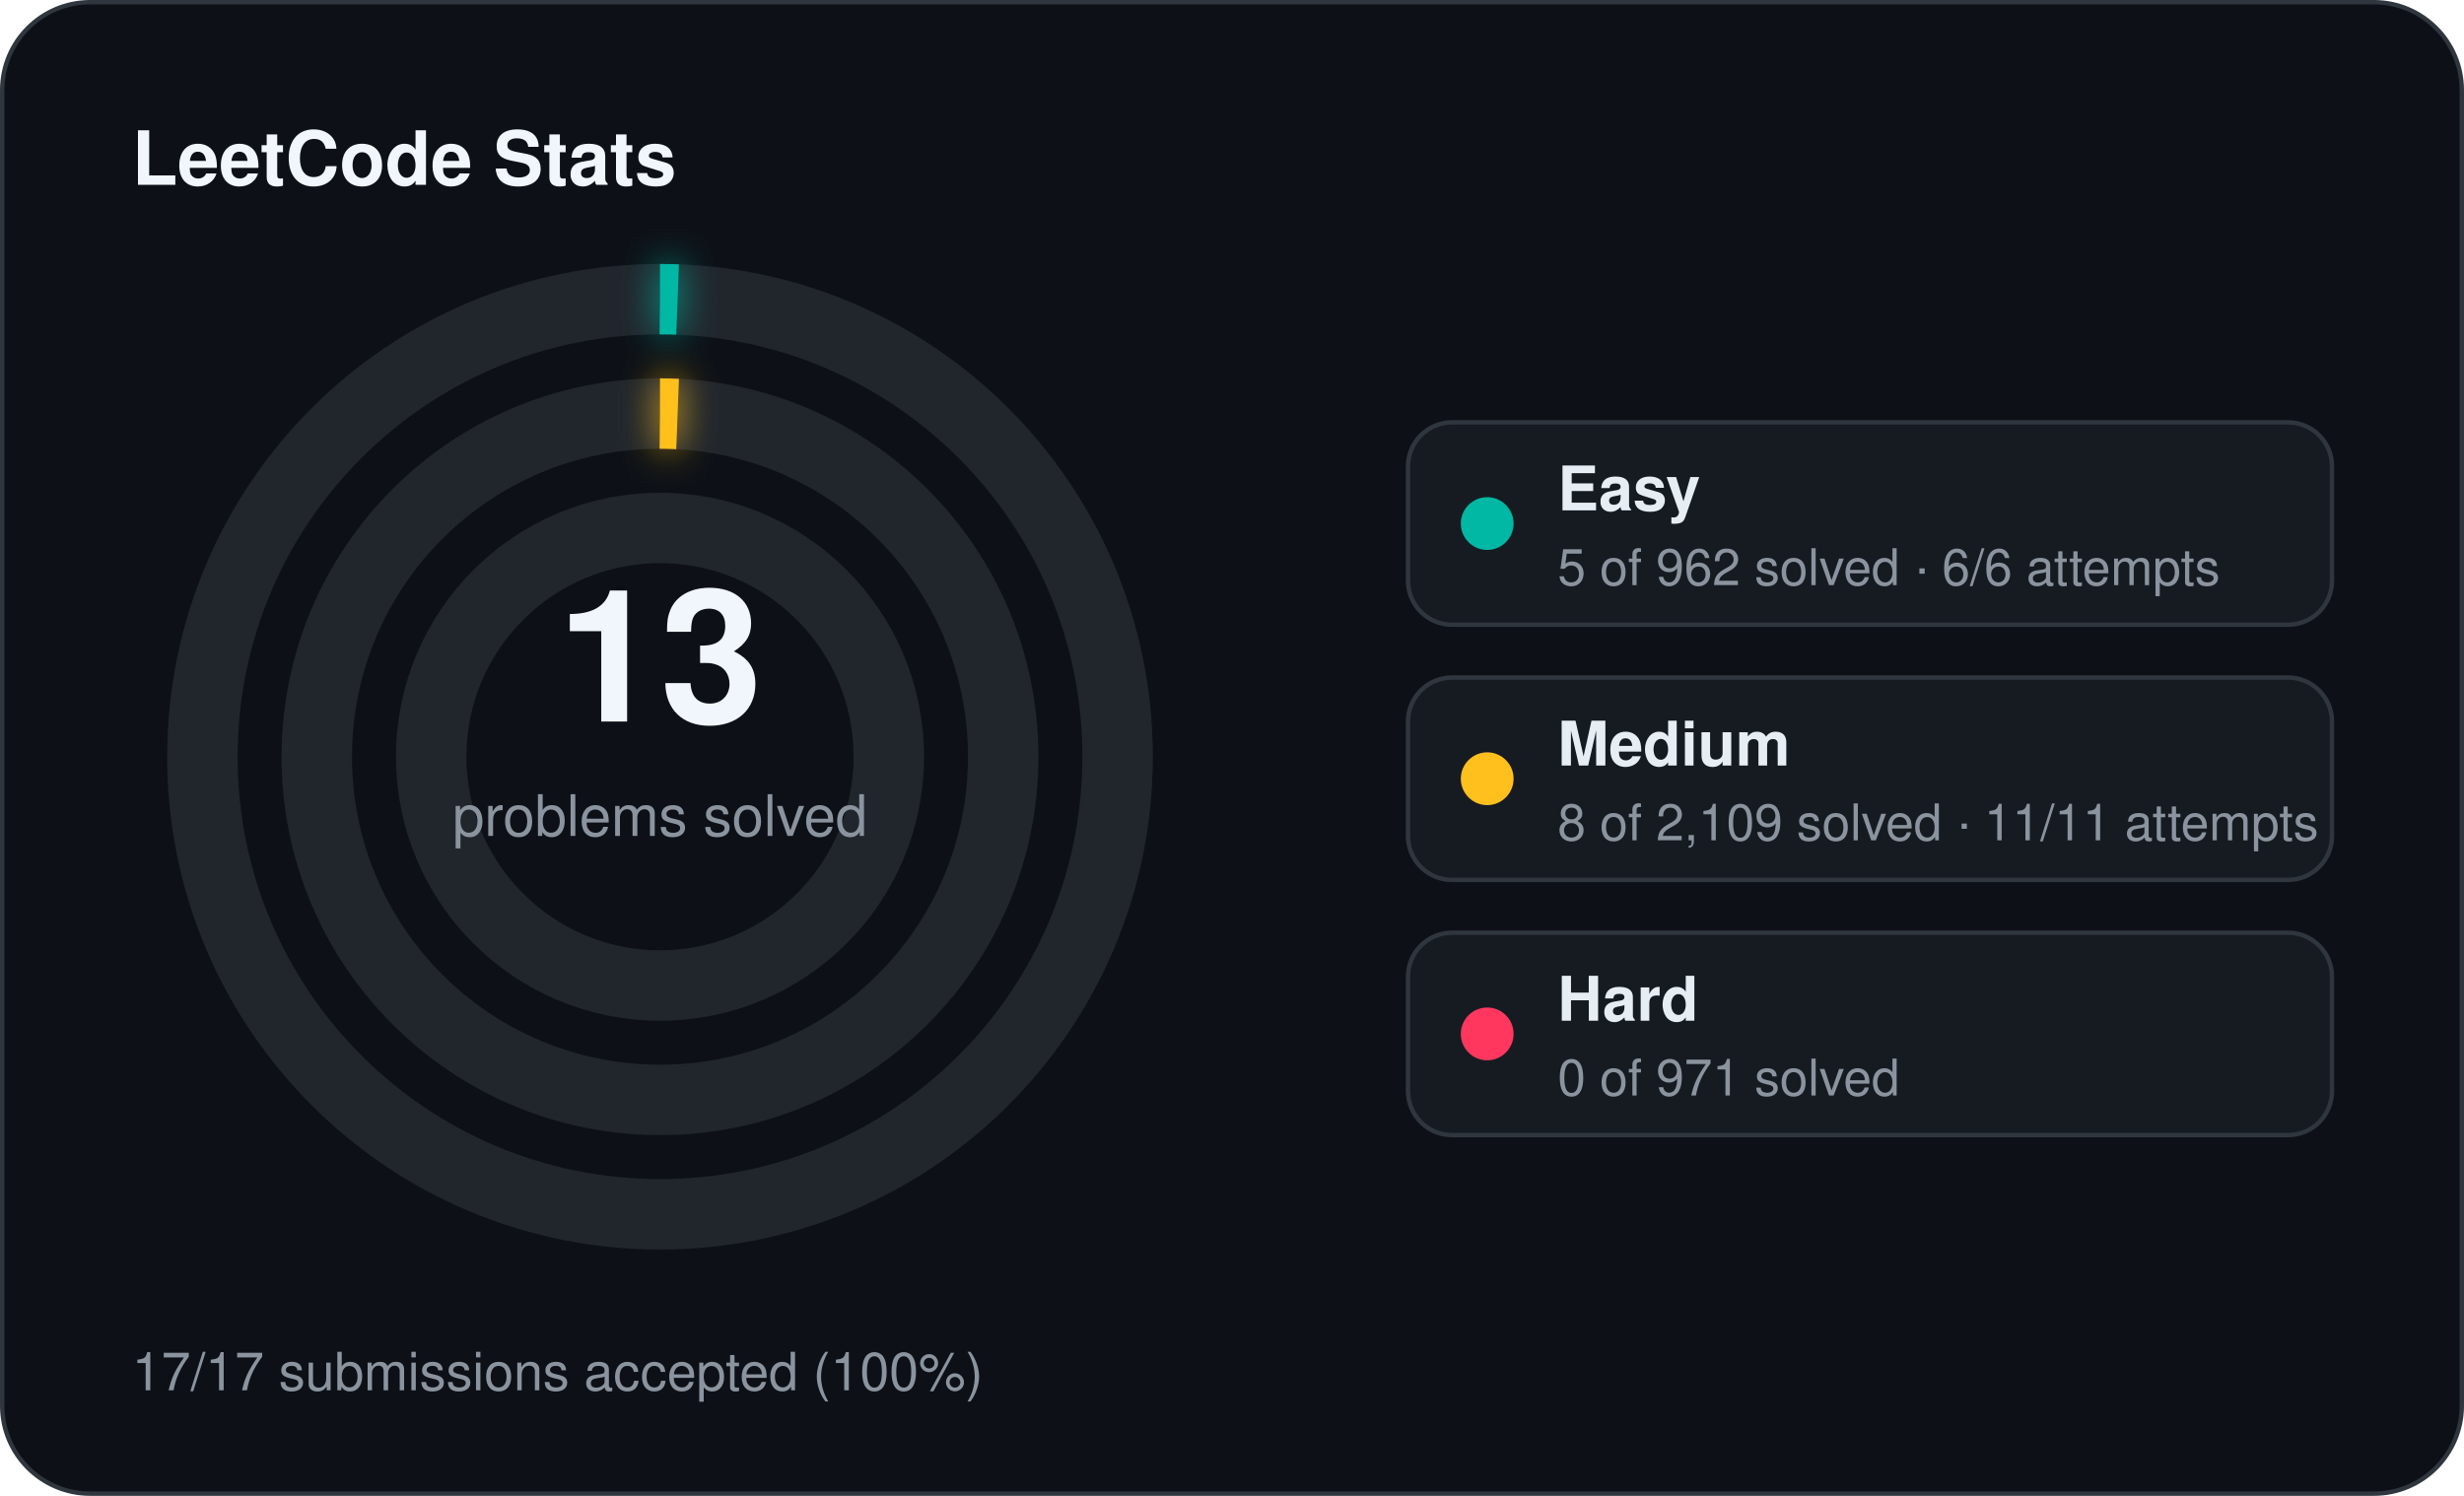
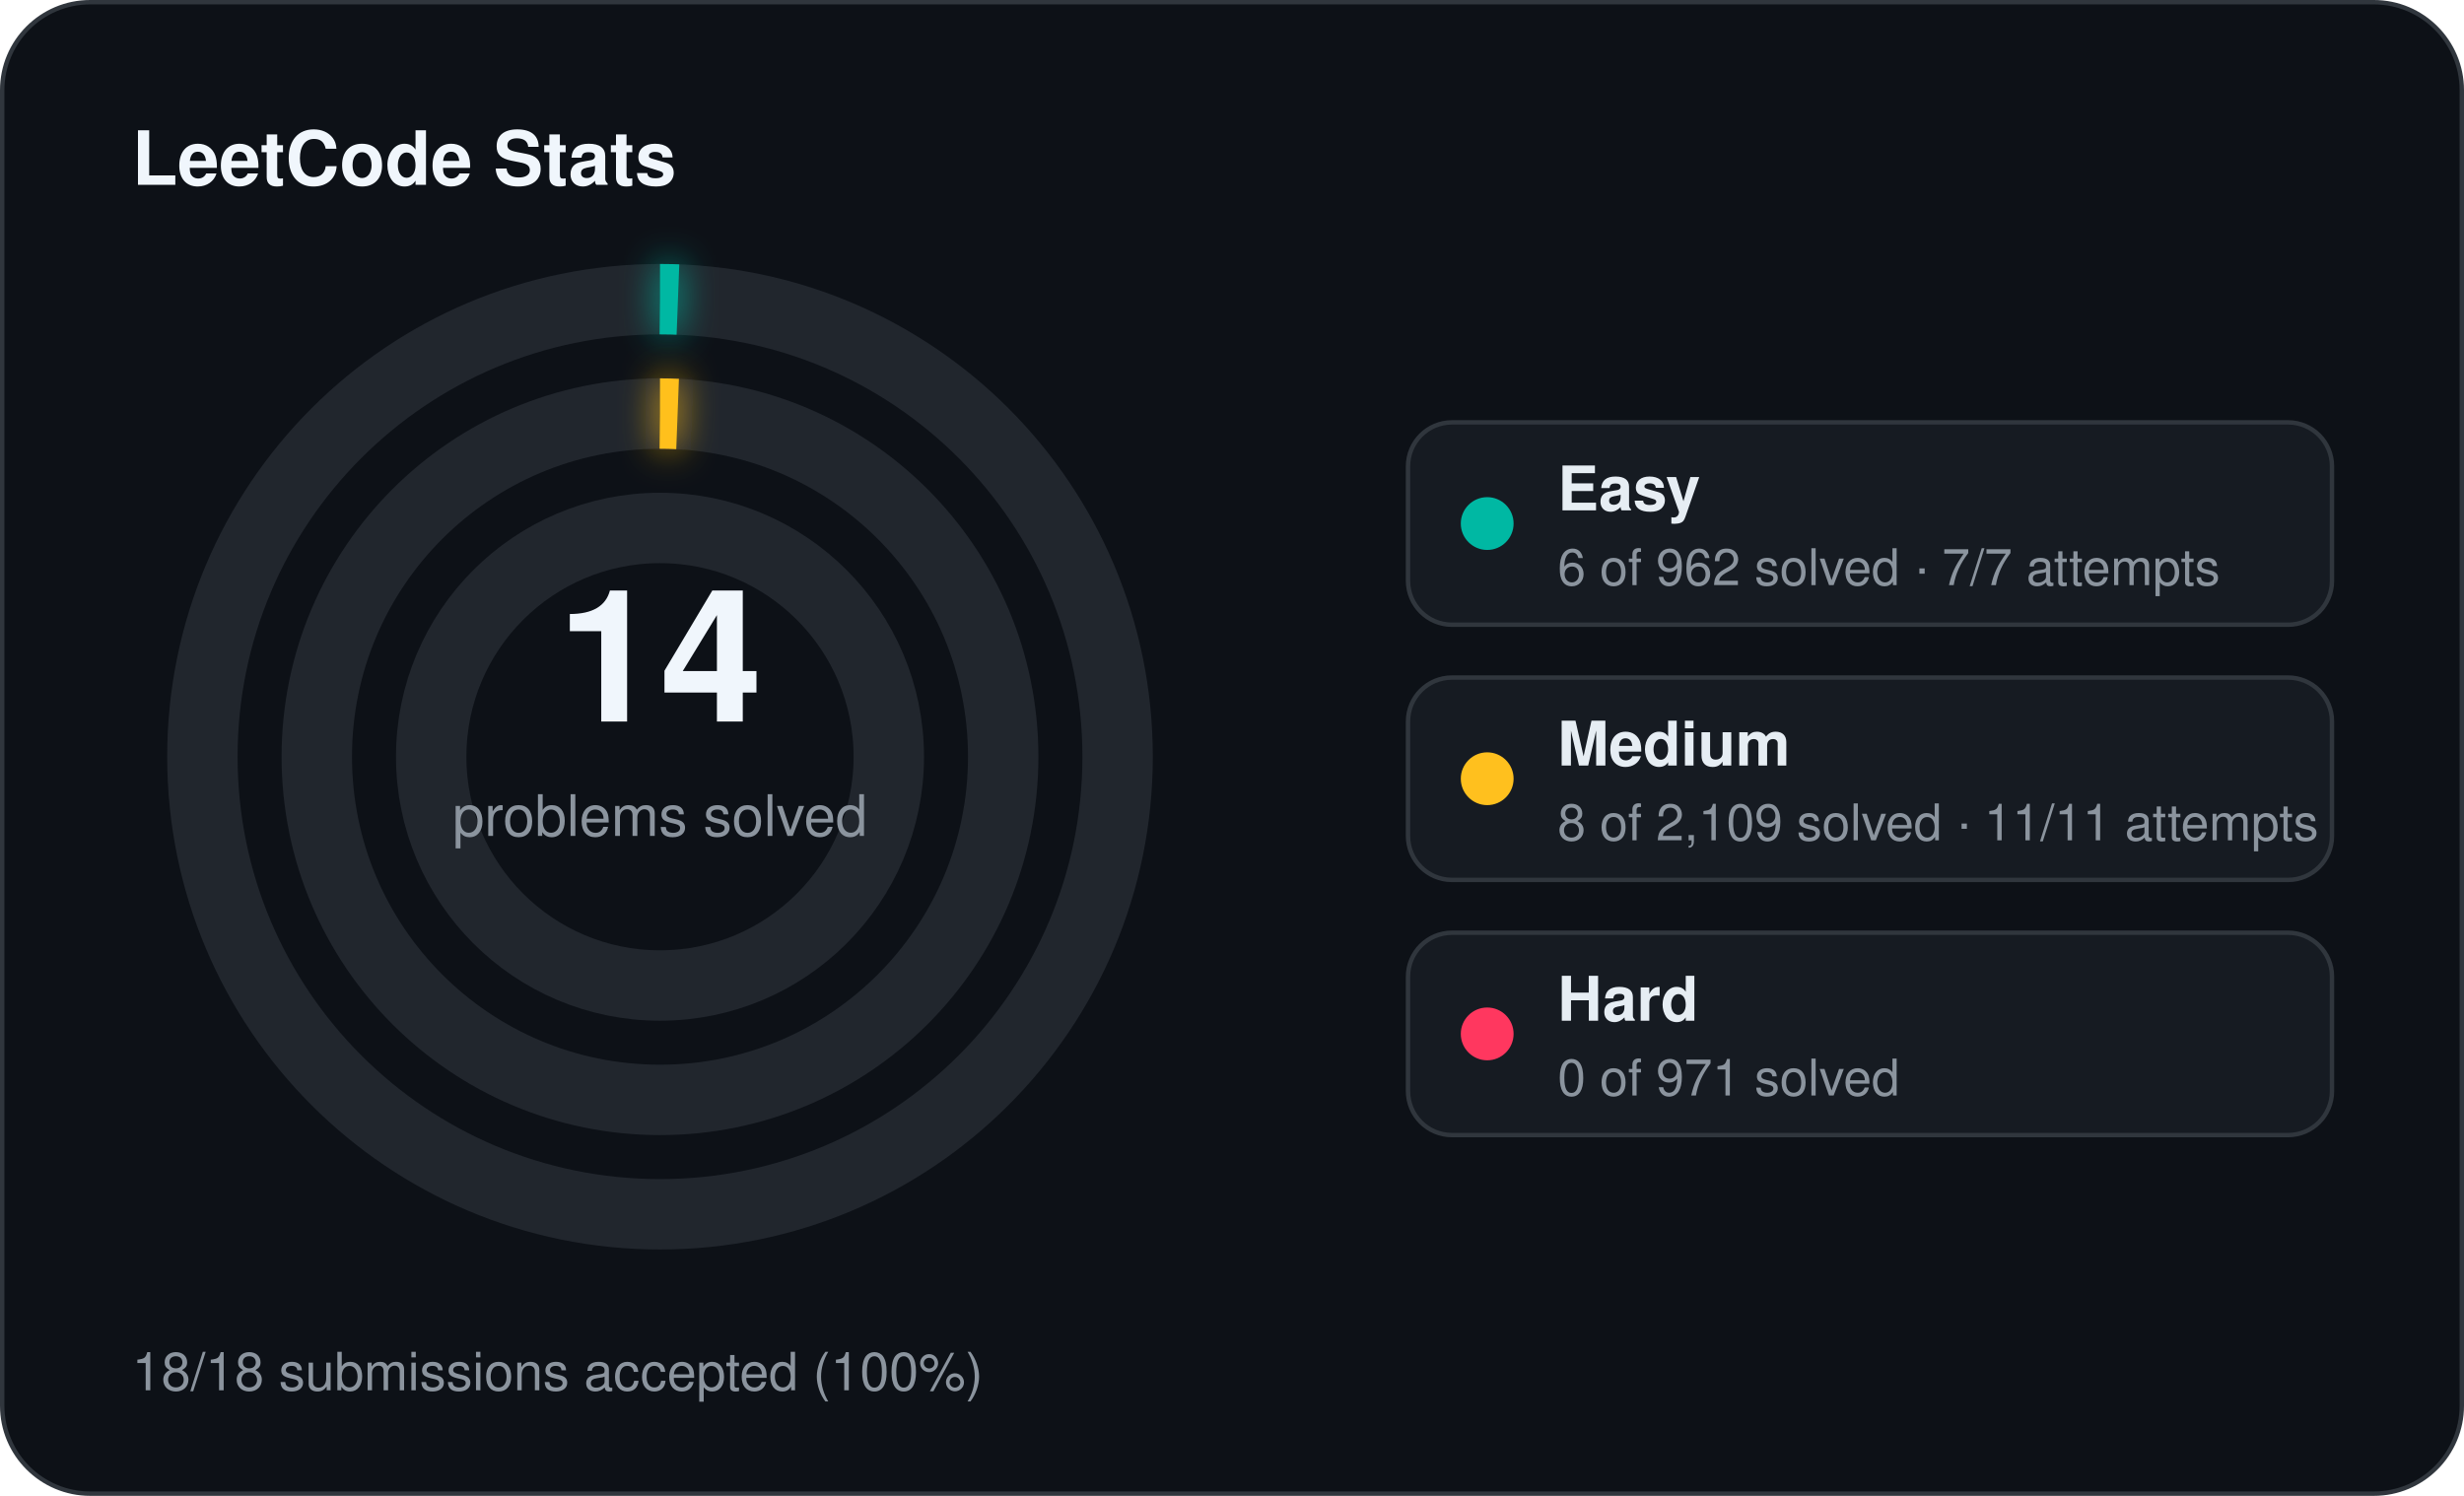
<svg xmlns="http://www.w3.org/2000/svg" width="560" height="340" viewBox="0 0 560 340">
  <defs>
    <filter id="stats-glow" x="-60%" y="-60%" width="220%" height="220%">
      <feGaussianBlur stdDeviation="4" result="blur" />
      <feMerge>
        <feMergeNode in="blur" />
        <feMergeNode in="SourceGraphic" />
      </feMerge>
    </filter>
  </defs>
  <rect x="0.5" y="0.5" width="559" height="339" rx="20" fill="#0d1117" stroke="#30363d" stroke-width="1" />
  <text x="30" y="42" fill="#f0f6fc" font-family="Segoe UI, Helvetica, Arial, sans-serif" font-size="17" font-weight="700">LeetCode Stats</text>
  <circle cx="150" cy="172" r="104" fill="none" stroke="#21262d" stroke-width="16" />
-   <circle cx="150" cy="172" r="104" fill="none" stroke="#00b8a3" stroke-width="16" stroke-linecap="butt" stroke-dasharray="4.00 653.45" transform="rotate(-90 150 172)" filter="url(#stats-glow)" />
+   <circle cx="150" cy="172" r="104" fill="none" stroke="#00b8a3" stroke-width="16" stroke-linecap="butt" stroke-dasharray="4.08 653.45" transform="rotate(-90 150 172)" filter="url(#stats-glow)" />
  <circle cx="150" cy="172" r="78" fill="none" stroke="#21262d" stroke-width="16" />
  <circle cx="150" cy="172" r="78" fill="none" stroke="#ffc01e" stroke-width="16" stroke-linecap="butt" stroke-dasharray="4.00 490.09" transform="rotate(-90 150 172)" filter="url(#stats-glow)" />
  <circle cx="150" cy="172" r="52" fill="none" stroke="#21262d" stroke-width="16" />
-   <text x="150" y="164" text-anchor="middle" fill="#f0f6fc" font-family="Segoe UI, Helvetica, Arial, sans-serif" font-size="42" font-weight="700">13</text>
+   <text x="150" y="164" text-anchor="middle" fill="#f0f6fc" font-family="Segoe UI, Helvetica, Arial, sans-serif" font-size="42" font-weight="700">14</text>
  <text x="150" y="190" text-anchor="middle" fill="#8b949e" font-family="Segoe UI, Helvetica, Arial, sans-serif" font-size="13">problems solved</text>
  <rect x="320" y="96" width="210" height="46" rx="10" fill="#161b22" stroke="#30363d" stroke-width="1" />
  <circle cx="338" cy="119" r="6" fill="#00b8a3" />
  <text x="354" y="116" fill="#e6edf3" font-family="Segoe UI, Helvetica, Arial, sans-serif" font-size="14" font-weight="600">Easy</text>
-   <text x="354" y="133" fill="#8b949e" font-family="Segoe UI, Helvetica, Arial, sans-serif" font-size="11.5">5 of 962 solved · 6/6 attempts</text>
+   <text x="354" y="133" fill="#8b949e" font-family="Segoe UI, Helvetica, Arial, sans-serif" font-size="11.5">6 of 962 solved · 7/7 attempts</text>
  <rect x="320" y="154" width="210" height="46" rx="10" fill="#161b22" stroke="#30363d" stroke-width="1" />
  <circle cx="338" cy="177" r="6" fill="#ffc01e" />
  <text x="354" y="174" fill="#e6edf3" font-family="Segoe UI, Helvetica, Arial, sans-serif" font-size="14" font-weight="600">Medium</text>
  <text x="354" y="191" fill="#8b949e" font-family="Segoe UI, Helvetica, Arial, sans-serif" font-size="11.5">8 of 2,109 solved · 11/11 attempts</text>
  <rect x="320" y="212" width="210" height="46" rx="10" fill="#161b22" stroke="#30363d" stroke-width="1" />
  <circle cx="338" cy="235" r="6" fill="#ff375f" />
  <text x="354" y="232" fill="#e6edf3" font-family="Segoe UI, Helvetica, Arial, sans-serif" font-size="14" font-weight="600">Hard</text>
  <text x="354" y="249" fill="#8b949e" font-family="Segoe UI, Helvetica, Arial, sans-serif" font-size="11.5">0 of 971 solved</text>
-   <text x="30" y="316" fill="#8b949e" font-family="Segoe UI, Helvetica, Arial, sans-serif" font-size="12">17/17 submissions accepted (100%)</text>
+   <text x="30" y="316" fill="#8b949e" font-family="Segoe UI, Helvetica, Arial, sans-serif" font-size="12">18/18 submissions accepted (100%)</text>
</svg>
